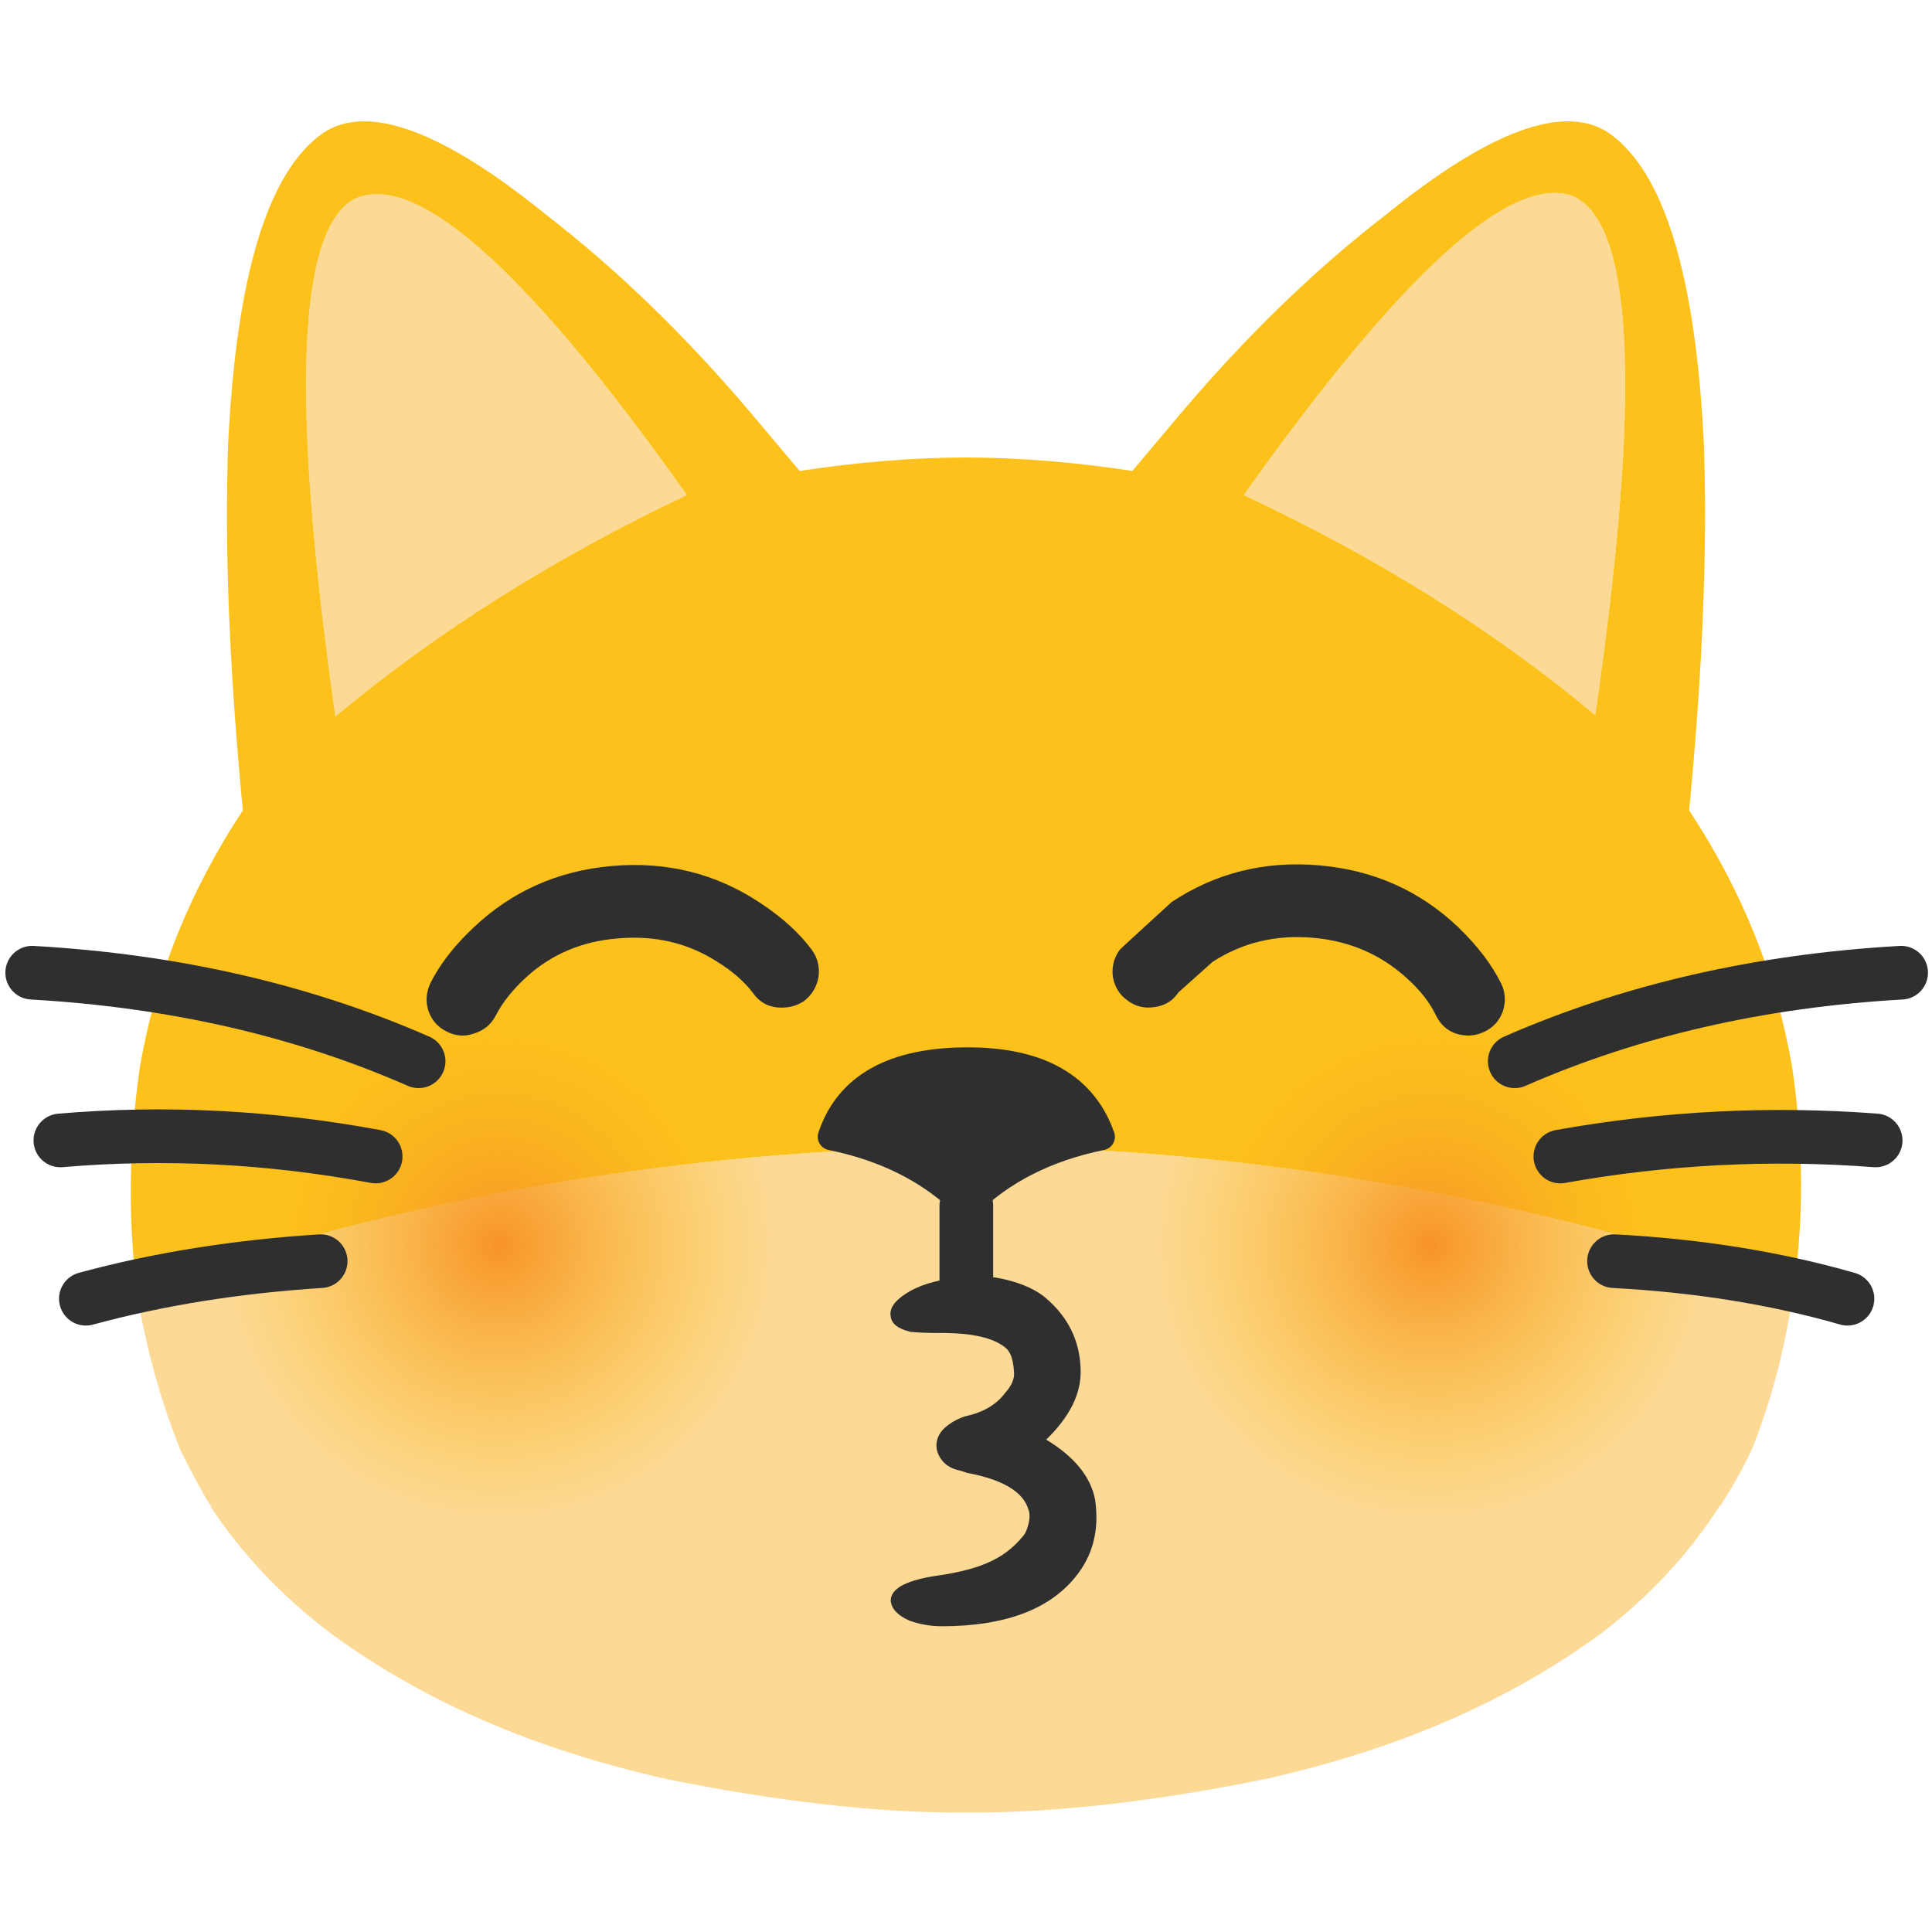
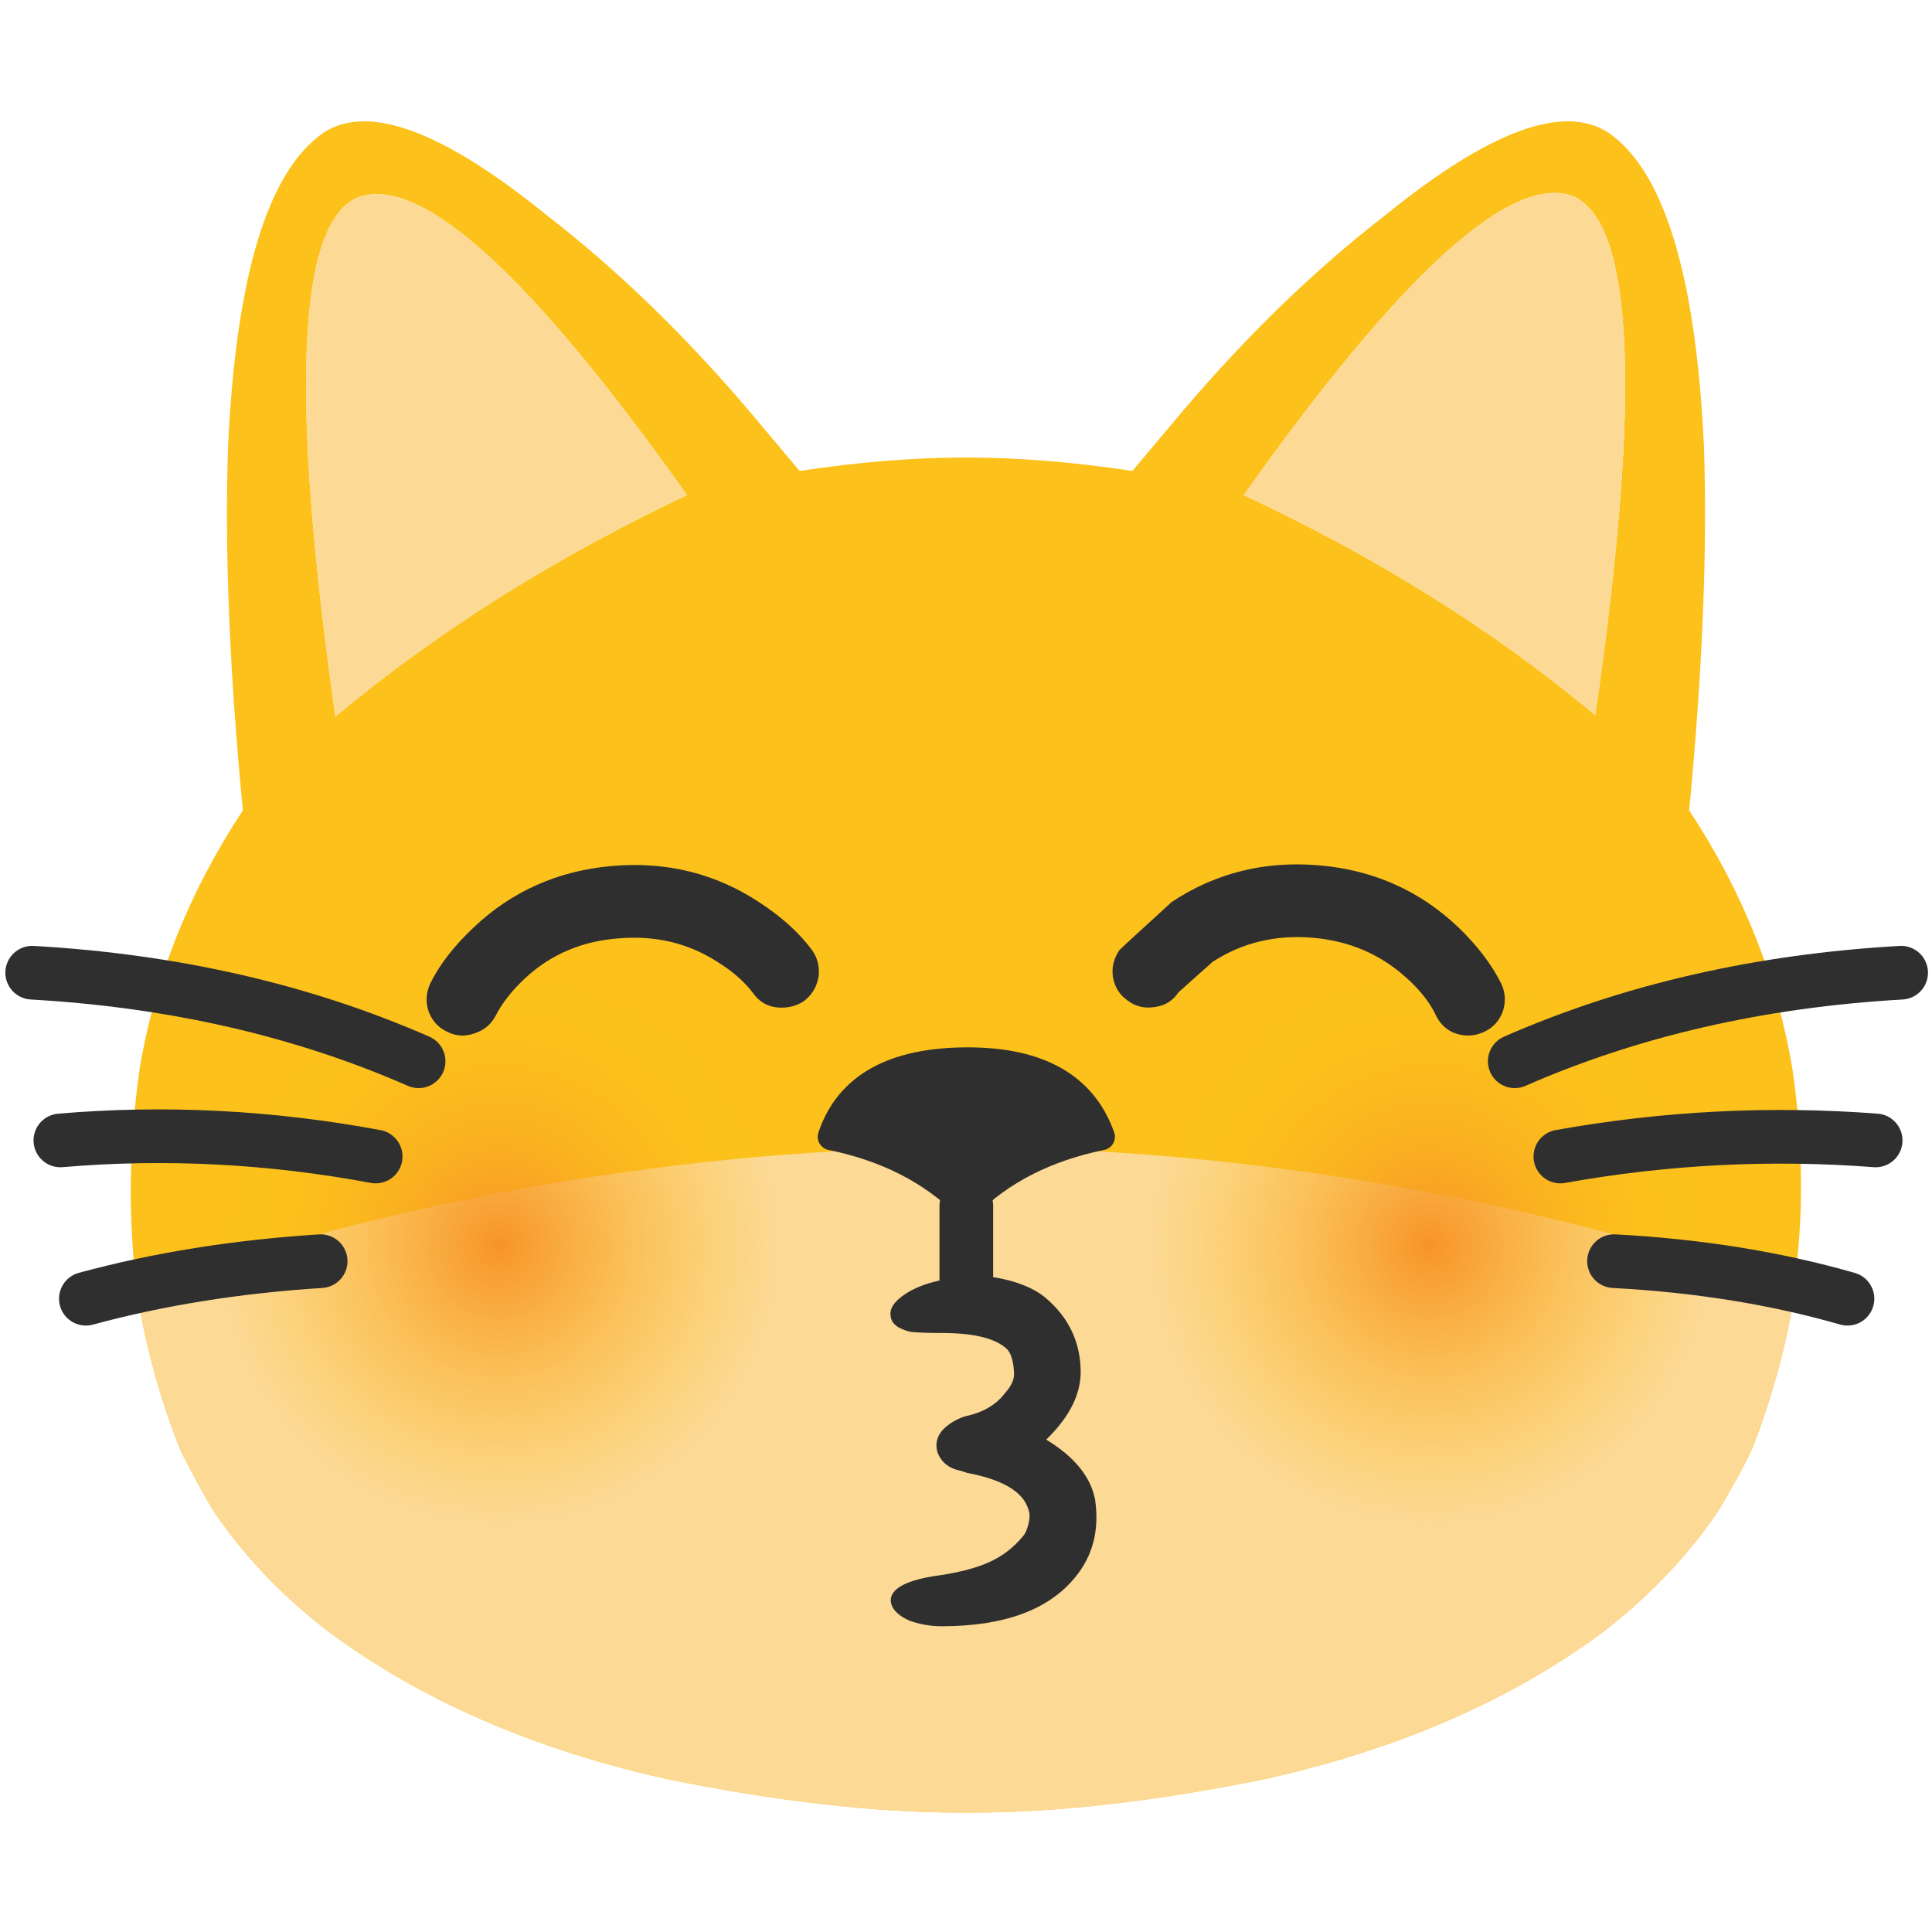
<svg xmlns="http://www.w3.org/2000/svg" xmlns:xlink="http://www.w3.org/1999/xlink" version="1.1" preserveAspectRatio="none" x="0px" y="0px" width="72px" height="72px" viewBox="0 0 72 72">
  <defs>
    <radialGradient id="Gradient_1" gradientUnits="userSpaceOnUse" cx="0" cy="0" r="10.375" fx="0" fy="0" gradientTransform="matrix( 1, 0, 0, 1, 53.3,46.4) " spreadMethod="pad">
      <stop offset="0%" stop-color="#F79329" />
      <stop offset="100%" stop-color="#FCC21B" stop-opacity="0" />
    </radialGradient>
    <radialGradient id="Gradient_2" gradientUnits="userSpaceOnUse" cx="0" cy="0" r="10.375" fx="0" fy="0" gradientTransform="matrix( 1, 0, 0, 1, 18.6,46.4) " spreadMethod="pad">
      <stop offset="0%" stop-color="#F79329" />
      <stop offset="100%" stop-color="#FCC21B" stop-opacity="0" />
    </radialGradient>
    <g id="Layer0_0_FILL">
-       <path fill="#FCD995" stroke="none" d=" M 66.7 48.95 Q 66.808 48.498 66.85 48 51.659 42.829 36 42.7 L 36 42.75 Q 20.35 42.85 5.1 48.05 5.2 48.5 5.25 49 5.7 51.35 6.55 53.6 6.65 53.85 6.75 54.1 7.25 55.1 7.8 56.05 7.85 56.05 7.85 56.1 L 7.85 56.15 Q 9.6 58.8 12.3 60.85 17.45 64.65 24.85 66.3 31 67.55 35.8 67.55 35.9 67.55 36 67.55 36.1 67.55 36.2 67.55 41 67.55 47.15 66.3 54.55 64.65 59.7 60.85 62.376 58.797 64.1 56.1 L 64.15 56.1 Q 64.159 56.074 64.15 56.05 64.764 55.111 65.25 54.1 65.349 53.851 65.45 53.6 66.295 51.344 66.7 48.95 M 25.6 18.45 Q 16.85 6.1 13.35 7.35 9.95 8.75 12.5 26.7 18.2 21.95 25.6 18.45 M 58.6 7.3 Q 55.131 6.079 46.35 18.45 53.811 21.938 59.45 26.65 62.045 8.757 58.6 7.3 Z" />
-       <path fill="#FCC21B" stroke="none" d=" M 44.05 15.35 L 42.2 17.55 Q 38.9 17.05 36 17.05 33.1 17.05 29.8 17.55 L 27.95 15.35 Q 24.3 11.05 20.35 8 14.55 3.3 12.05 4.95 8.95 7.1 8.5 16.6 8.3 22.4 9.05 30.2 6.05 34.75 5.2 39.85 4.6 44.1 5.1 48.05 20.35 42.85 36 42.75 L 36 42.7 Q 51.659 42.829 66.85 48 67.413 44.083 66.8 39.85 65.95 34.75 62.95 30.2 63.7 22.4 63.5 16.6 63.05 7.1 59.95 4.95 57.45 3.3 51.65 8 47.7 11.05 44.05 15.35 M 46.35 18.45 Q 55.131 6.079 58.6 7.3 62.045 8.757 59.45 26.65 53.811 21.938 46.35 18.45 M 13.35 7.35 Q 16.85 6.1 25.6 18.45 18.2 21.95 12.5 26.7 9.95 8.75 13.35 7.35 Z" />
+       <path fill="#FCC21B" stroke="none" d=" M 59.95 4.95 Q 57.45 3.3 51.65 8 47.7 11.05 44.05 15.35 L 42.2 17.55 Q 38.9 17.05 36 17.05 33.1 17.05 29.8 17.55 L 27.95 15.35 Q 24.3 11.05 20.35 8 14.55 3.3 12.05 4.95 8.95 7.1 8.5 16.6 8.3 22.4 9.05 30.2 6.05 34.75 5.2 39.85 4.6 44.1 5.1 48.05 5.2 48.5 5.25 49 5.7 51.35 6.55 53.6 6.65 53.85 6.75 54.1 7.25 55.1 7.8 56.05 7.85 56.05 7.85 56.1 L 7.85 56.15 Q 9.6 58.8 12.3 60.85 17.45 64.65 24.85 66.3 31 67.55 35.8 67.55 35.9 67.55 36 67.55 36.1 67.55 36.2 67.55 41 67.55 47.15 66.3 54.55 64.65 59.7 60.85 62.376 58.797 64.1 56.1 L 64.15 56.1 Q 64.159 56.074 64.15 56.05 64.764 55.111 65.25 54.1 65.349 53.851 65.45 53.6 66.295 51.344 66.7 48.95 66.808 48.498 66.85 48 67.413 44.083 66.8 39.85 65.95 34.75 62.95 30.2 63.7 22.4 63.5 16.6 63.05 7.1 59.95 4.95 M 46.35 18.45 Q 55.131 6.079 58.6 7.3 62.045 8.757 59.45 26.65 53.811 21.938 46.35 18.45 M 12.5 26.7 Q 9.95 8.75 13.35 7.35 16.85 6.1 25.6 18.45 18.2 21.95 12.5 26.7 Z" />
+       <path fill="#FCD995" stroke="none" d=" M 13.35 7.35 Q 9.95 8.75 12.5 26.7 18.2 21.95 25.6 18.45 16.85 6.1 13.35 7.35 M 58.6 7.3 Q 55.131 6.079 46.35 18.45 53.811 21.938 59.45 26.65 62.045 8.757 58.6 7.3 Z" />
    </g>
-     <g id="Layer0_0_MEMBER_0_MEMBER_0_FILL">
-       <path fill="url(#Gradient_1)" stroke="none" d=" M 57.8 37.05 Q 53.85 35.2 49.8 36.7 45.7 38.15 43.85 42.05 42.05 45.95 43.5 50 45 54 48.95 55.85 52.9 57.65 56.95 56.2 61.05 54.7 62.9 50.85 64.75 46.95 63.25 42.9 61.75 38.85 57.8 37.05 Z" />
+     <g id="Layer0_0_MEMBER_0_FILL">
+       <path fill="#FCD995" stroke="none" d=" M -24.95 46.55 Q -22.25 44.5 -20.5 41.85 L -20.5 41.8 Q -20.5 41.75 -20.45 41.75 -19.9 40.8 -19.4 39.8 -19.3 39.55 -19.2 39.3 -18.35 37.05 -17.9 34.7 -17.85 34.2 -17.75 33.75 -33 28.55 -48.65 28.45 -64.3 28.55 -79.55 33.75 -79.45 34.2 -79.4 34.7 -78.95 37.05 -78.1 39.3 -78 39.55 -77.9 39.8 -77.4 40.8 -76.85 41.75 -76.8 41.75 -76.8 41.8 L -76.8 41.85 Q -75.05 44.5 -72.35 46.55 -67.2 50.35 -59.8 52 -53.65 53.25 -48.85 53.25 -48.75 53.25 -48.65 53.25 -48.55 53.25 -48.45 53.25 -43.65 53.25 -37.5 52 -30.1 50.35 -24.95 46.55 Z" />
    </g>
-     <g id="Layer0_0_MEMBER_0_MEMBER_1_FILL">
-       <path fill="url(#Gradient_2)" stroke="none" d=" M 23.1 37.05 Q 19.15 35.2 15.1 36.7 11 38.15 9.15 42.05 7.35 45.95 8.8 50 10.3 54 14.25 55.85 18.2 57.65 22.25 56.2 26.35 54.7 28.2 50.85 30.05 46.95 28.55 42.9 27.05 38.85 23.1 37.05 Z" />
+     <g id="Layer0_1_MEMBER_0_MEMBER_0_FILL">
+       <path fill="url(#Gradient_1)" stroke="none" d=" M 49.8 36.7 Q 45.7 38.15 43.85 42.05 42.05 45.95 43.5 50 45 54 48.95 55.85 52.9 57.65 56.95 56.2 61.05 54.7 62.9 50.85 64.75 46.95 63.25 42.9 61.75 38.85 57.8 37.05 53.85 35.2 49.8 36.7 Z" />
    </g>
-     <g id="Layer0_2_FILL">
-       <path fill="#2F2F2F" stroke="none" d=" M 31.2 43.1 Q 34.15 43.7 36 45.55 37.85 43.7 40.8 43.1 39.85 40.4 36.05 40.4 32.1 40.4 31.2 43.1 Z" />
+     <g id="Layer0_1_MEMBER_0_MEMBER_1_FILL">
+       <path fill="url(#Gradient_2)" stroke="none" d=" M 15.1 36.7 Q 11 38.15 9.15 42.05 7.35 45.95 8.8 50 10.3 54 14.25 55.85 18.2 57.65 22.25 56.2 26.35 54.7 28.2 50.85 30.05 46.95 28.55 42.9 27.05 38.85 23.1 37.05 19.15 35.2 15.1 36.7 Z" />
    </g>
    <g id="Layer0_3_MEMBER_0_FILL">
      <path fill="#2F2F2F" stroke="none" d=" M 51.4 48.8 Q 46.75 45.1 40.6 45.1 34.5 45.1 29.85 48.8 27.5 50.65 26.25 52.7 25.7 53.7 25.95 54.75 26.25 55.85 27.2 56.4 28.15 57 29.25 56.7 30.35 56.45 30.95 55.5 31.8 54.15 33.4 52.9 36.5 50.5 40.6 50.55 44.75 50.55 47.85 52.95 49.45 54.15 50.3 55.5 51.05 56.8 52.65 56.8 53.4 56.8 54.05 56.45 55 55.85 55.3 54.75 55.55 53.65 55 52.7 53.75 50.65 51.4 48.8 Z" />
    </g>
    <g id="Layer0_3_MEMBER_1_FILL">
      <path fill="#2F2F2F" stroke="none" d=" M 98.35 48.75 Q 93.7 45.05 87.6 45.05 81.45 45.05 76.8 48.75 73.3 52.55 73.2 52.7 72.65 53.7 72.9 54.75 73.2 55.85 74.15 56.4 75.1 57 76.25 56.7 77.35 56.45 77.9 55.45 L 80.25 52.95 Q 83.4 50.5 87.6 50.5 91.7 50.5 94.85 52.9 96.45 54.1 97.25 55.45 98.05 56.8 99.6 56.8 100.3 56.8 101 56.4 101.95 55.85 102.25 54.75 102.5 53.65 101.95 52.7 100.7 50.65 98.35 48.75 Z" />
    </g>
    <g id="Layer0_4_FILL">
+       <path fill="#2F2F2F" stroke="none" d=" M 31.2 43.1 Q 34.15 43.7 36 45.55 37.85 43.7 40.8 43.1 39.85 40.4 36.05 40.4 32.1 40.4 31.2 43.1 Z" />
+     </g>
+     <g id="Layer0_5_FILL">
      <path fill="#2F2F2F" stroke="none" d=" M 96.35 36.15 Q 95.45 36.35 94.85 36.75 94.1 37.25 94.2 37.75 94.25 38.25 95.1 38.45 95.55 38.5 96.5 38.5 98.55 38.5 99.35 39.15 99.7 39.4 99.75 40.25 99.8 40.7 99.35 41.2 98.75 42 97.55 42.25 96.95 42.45 96.55 42.85 96.15 43.3 96.3 43.85 96.55 44.55 97.35 44.7 L 97.65 44.8 Q 100.05 45.25 100.4 46.45 100.5 46.7 100.4 47.1 100.3 47.5 100.15 47.65 99.5 48.45 98.55 48.85 97.75 49.2 96.45 49.4 94.2 49.7 94.2 50.55 94.25 51.1 95.05 51.45 95.75 51.7 96.5 51.7 100.7 51.7 102.5 49.5 103.7 48.05 103.4 46 103.1 44.45 101.2 43.3 102.8 41.75 102.75 40.15 102.7 38.2 101.15 36.9 100.35 36.25 98.9 36 97.55 35.85 96.35 36.15 Z" />
    </g>
-     <path id="Layer0_0_1_STROKES" stroke="#2F2F2F" stroke-width="1" stroke-linejoin="round" stroke-linecap="round" fill="none" d=" M 36 42.725 L 36 42.75" />
-     <path id="Layer0_1_1_STROKES" stroke="#2F2F2F" stroke-width="2" stroke-linejoin="round" stroke-linecap="round" fill="none" d=" M 58.15 43.1 Q 64 42.05 69.9 42.5 M 60.15 47 Q 64.85 47.25 68.85 48.4 M 56.45 39.55 Q 62.95 36.7 70.85 36.25 M 14 43.1 Q 8.1 42 2.25 42.5 M 11.95 47 Q 7.25 47.3 3.2 48.4 M 15.6 39.55 Q 9.1 36.7 1.2 36.25" />
-     <path id="Layer0_2_1_STROKES" stroke="#2F2F2F" stroke-width="1" stroke-linejoin="round" stroke-linecap="round" fill="none" d=" M 30.993 42.382 Q 34.089 43.012 36.031 44.953 37.972 43.012 41.068 42.382 40.071 39.549 36.083 39.549 31.938 39.549 30.993 42.382 Z" />
-     <path id="Layer0_2_2_STROKES" stroke="#2F2F2F" stroke-width="2" stroke-linejoin="round" stroke-linecap="round" fill="none" d=" M 36.031 44.953 L 36.031 48.417" />
+     <path id="Layer0_2_1_STROKES" stroke="#2F2F2F" stroke-width="2" stroke-linejoin="round" stroke-linecap="round" fill="none" d=" M 58.15 43.1 Q 64 42.05 69.9 42.5 M 60.15 47 Q 64.85 47.25 68.85 48.4 M 56.45 39.55 Q 62.95 36.7 70.85 36.25 M 14 43.1 Q 8.1 42 2.25 42.5 M 11.95 47 Q 7.25 47.3 3.2 48.4 M 15.6 39.55 Q 9.1 36.7 1.2 36.25" />
+     <path id="Layer0_4_1_STROKES" stroke="#2F2F2F" stroke-width="1" stroke-linejoin="round" stroke-linecap="round" fill="none" d=" M 30.993 42.382 Q 34.089 43.012 36.031 44.953 37.972 43.012 41.068 42.382 40.071 39.549 36.083 39.549 31.938 39.549 30.993 42.382 Z" />
+     <path id="Layer0_4_2_STROKES" stroke="#2F2F2F" stroke-width="2" stroke-linejoin="round" stroke-linecap="round" fill="none" d=" M 36.031 44.953 L 36.031 48.417" />
  </defs>
  <g id="Layer_1">
    <g transform="matrix( 1, 0, 0, 1, 0,0) ">
      <use xlink:href="#Layer0_0_FILL" />
-       <use xlink:href="#Layer0_0_1_STROKES" />
+     </g>
+     <g transform="matrix( 1, 0, 0, 1, 84.65,14.3) ">
+       <use xlink:href="#Layer0_0_MEMBER_0_FILL" />
    </g>
    <g transform="matrix( 1, 0, 0, 1, 0,0) ">
-       <use xlink:href="#Layer0_0_MEMBER_0_MEMBER_0_FILL" />
+       <use xlink:href="#Layer0_1_MEMBER_0_MEMBER_0_FILL" />
    </g>
    <g transform="matrix( 1, 0, 0, 1, 0,0) ">
-       <use xlink:href="#Layer0_0_MEMBER_0_MEMBER_1_FILL" />
+       <use xlink:href="#Layer0_1_MEMBER_0_MEMBER_1_FILL" />
    </g>
    <g transform="matrix( 1, 0, 0, 1, 0,0) ">
-       <use xlink:href="#Layer0_1_1_STROKES" />
-     </g>
-     <g transform="matrix( 1.049469, 0, 0, 1.049469, -1.75,-2.85) ">
-       <use xlink:href="#Layer0_2_FILL" />
-       <use xlink:href="#Layer0_2_1_STROKES" transform="matrix( 0.9528503, 0, 0, 0.9528503, 1.65,2.7) " />
-       <use xlink:href="#Layer0_2_2_STROKES" transform="matrix( 0.9528503, 0, 0, 0.9528503, 1.65,2.7) " />
+       <use xlink:href="#Layer0_2_1_STROKES" />
    </g>
    <g transform="matrix( 0.4951477, -0.04330444, 0.04330444, 0.4951477, 0.75,11.7) ">
      <use xlink:href="#Layer0_3_MEMBER_0_FILL" />
    </g>
    <g transform="matrix( 0.4951477, 0.04330444, -0.04330444, 0.4951477, 7.75,6.15) ">
      <use xlink:href="#Layer0_3_MEMBER_1_FILL" />
    </g>
+     <g transform="matrix( 1.049469, 0, 0, 1.049469, -1.75,-2.85) ">
+       <use xlink:href="#Layer0_4_FILL" />
+       <use xlink:href="#Layer0_4_1_STROKES" transform="matrix( 0.9528503, 0, 0, 0.9528503, 1.65,2.7) " />
+       <use xlink:href="#Layer0_4_2_STROKES" transform="matrix( 0.9528503, 0, 0, 0.9528503, 1.65,2.7) " />
+     </g>
    <g transform="matrix( 0.8279572, 0, 0, 0.8279572, -44.8,17.8) ">
-       <use xlink:href="#Layer0_4_FILL" />
+       <use xlink:href="#Layer0_5_FILL" />
    </g>
  </g>
</svg>
